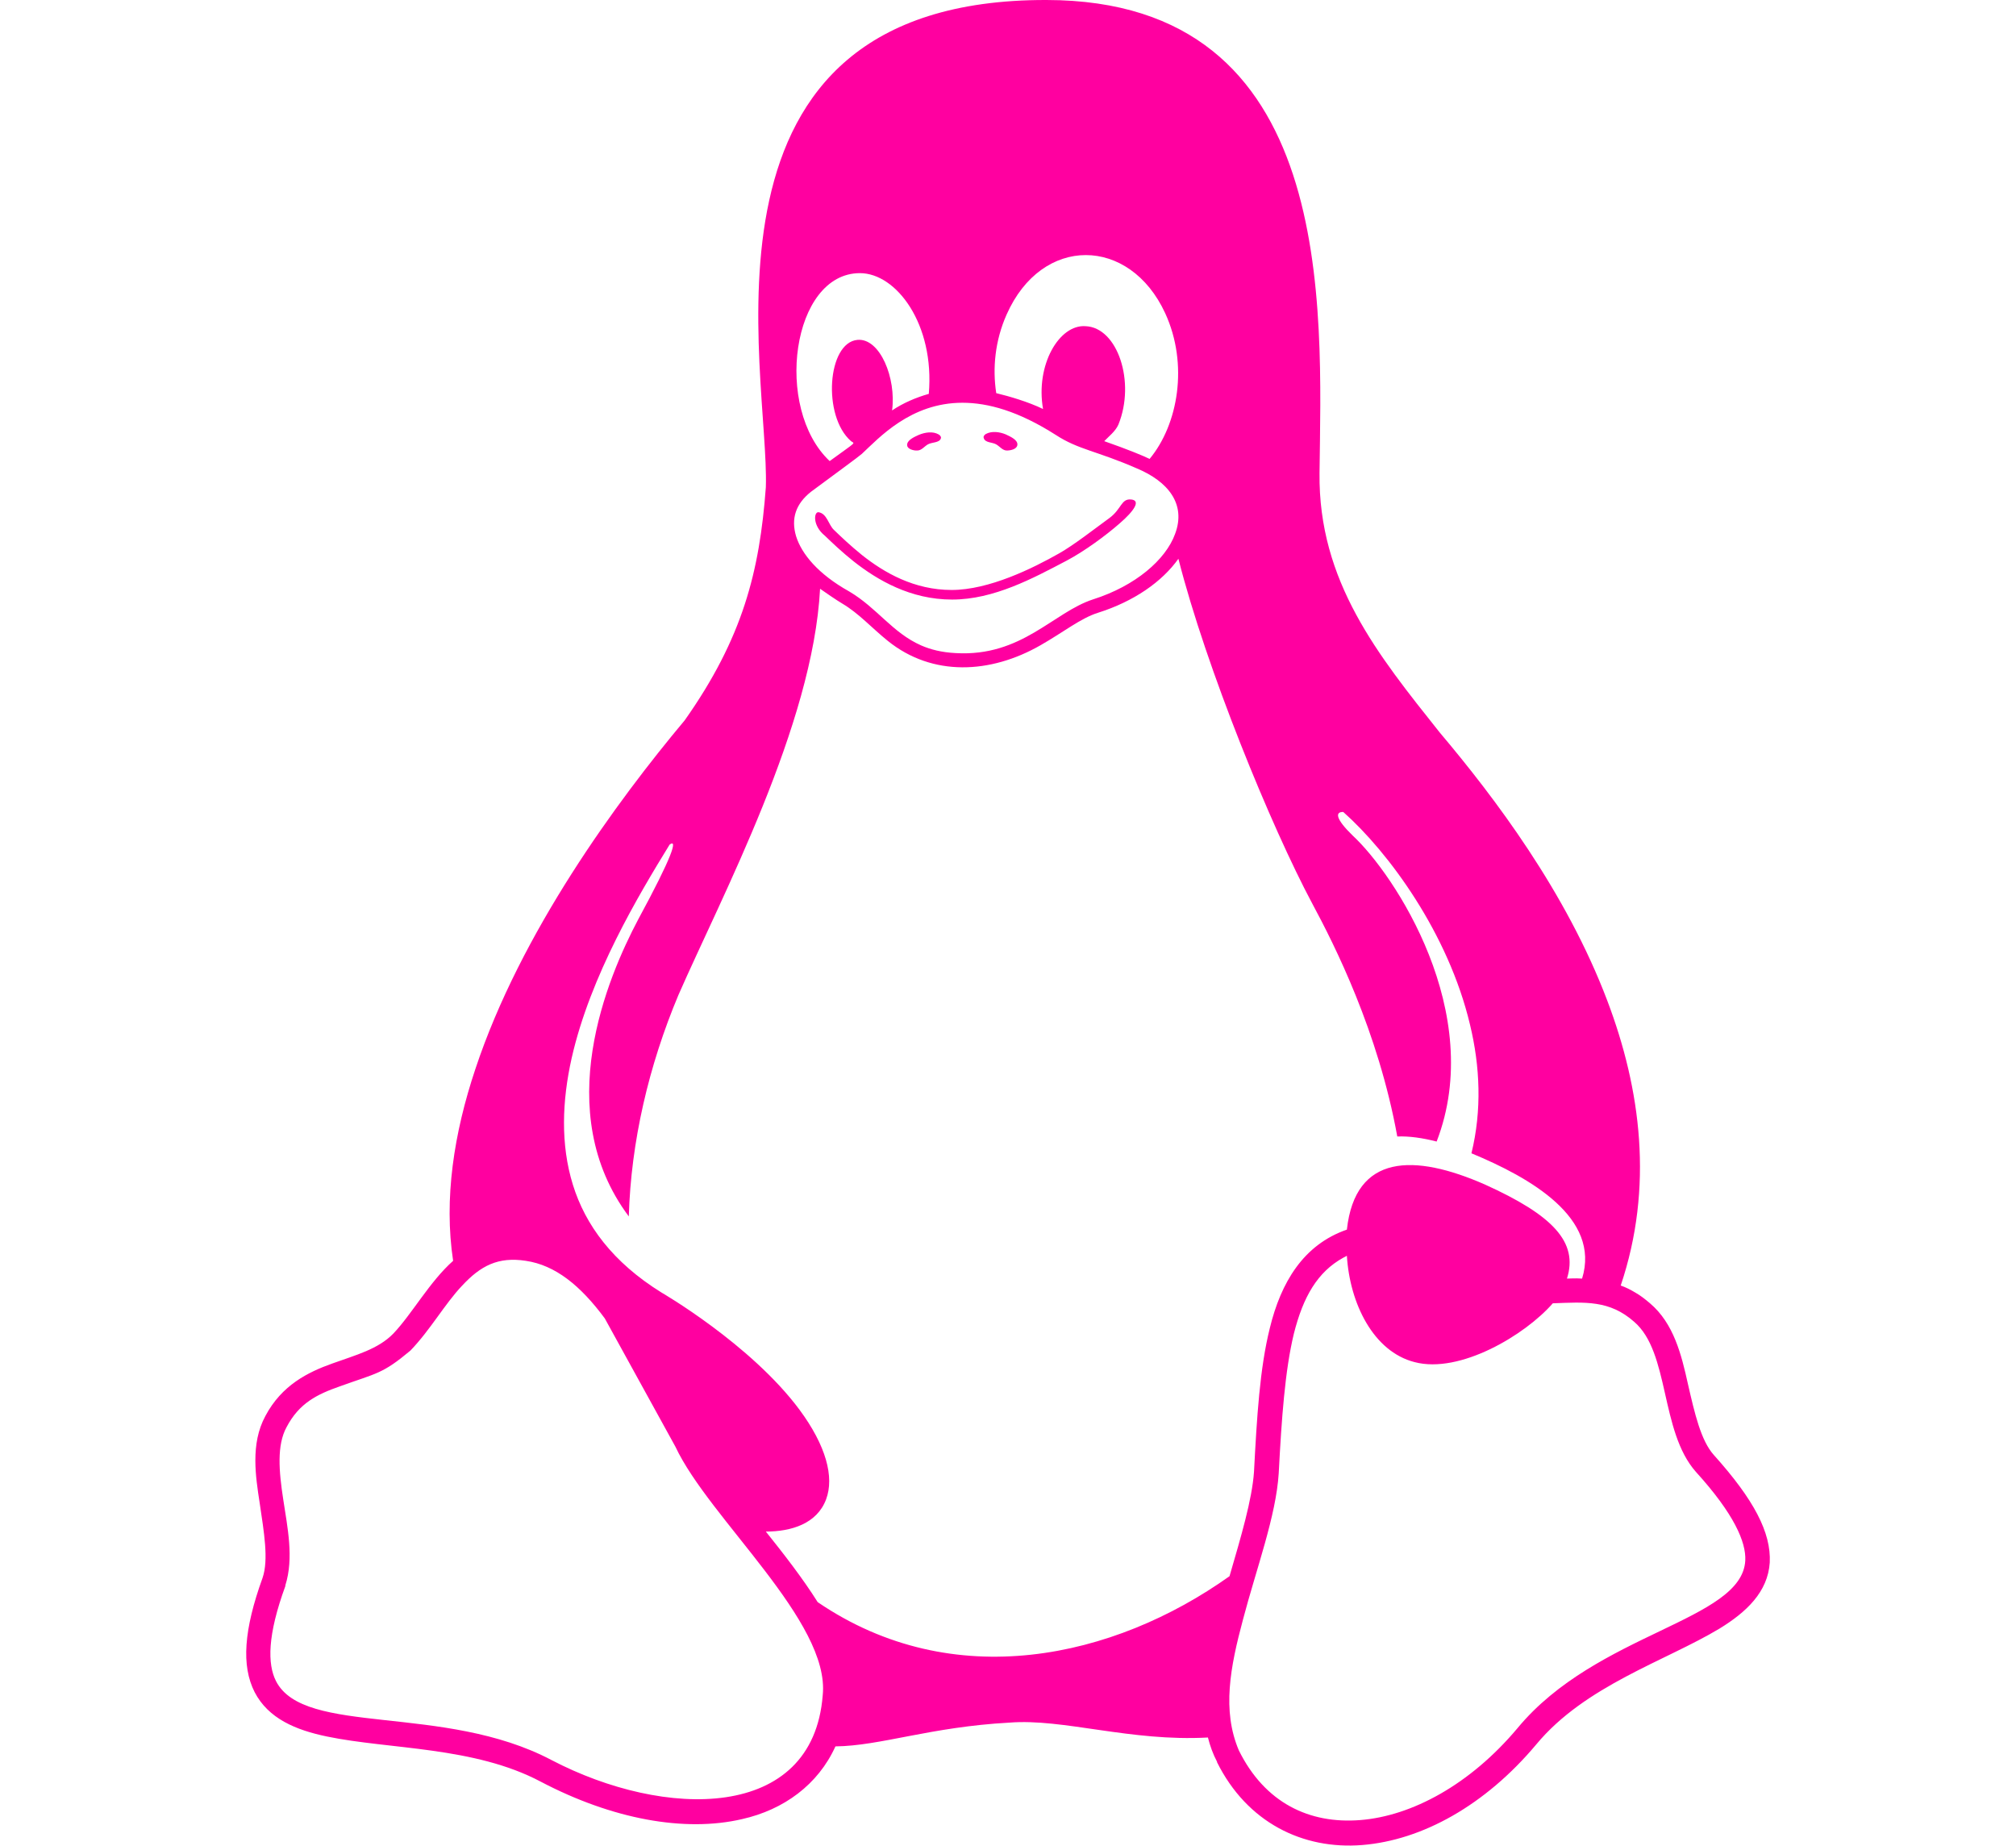
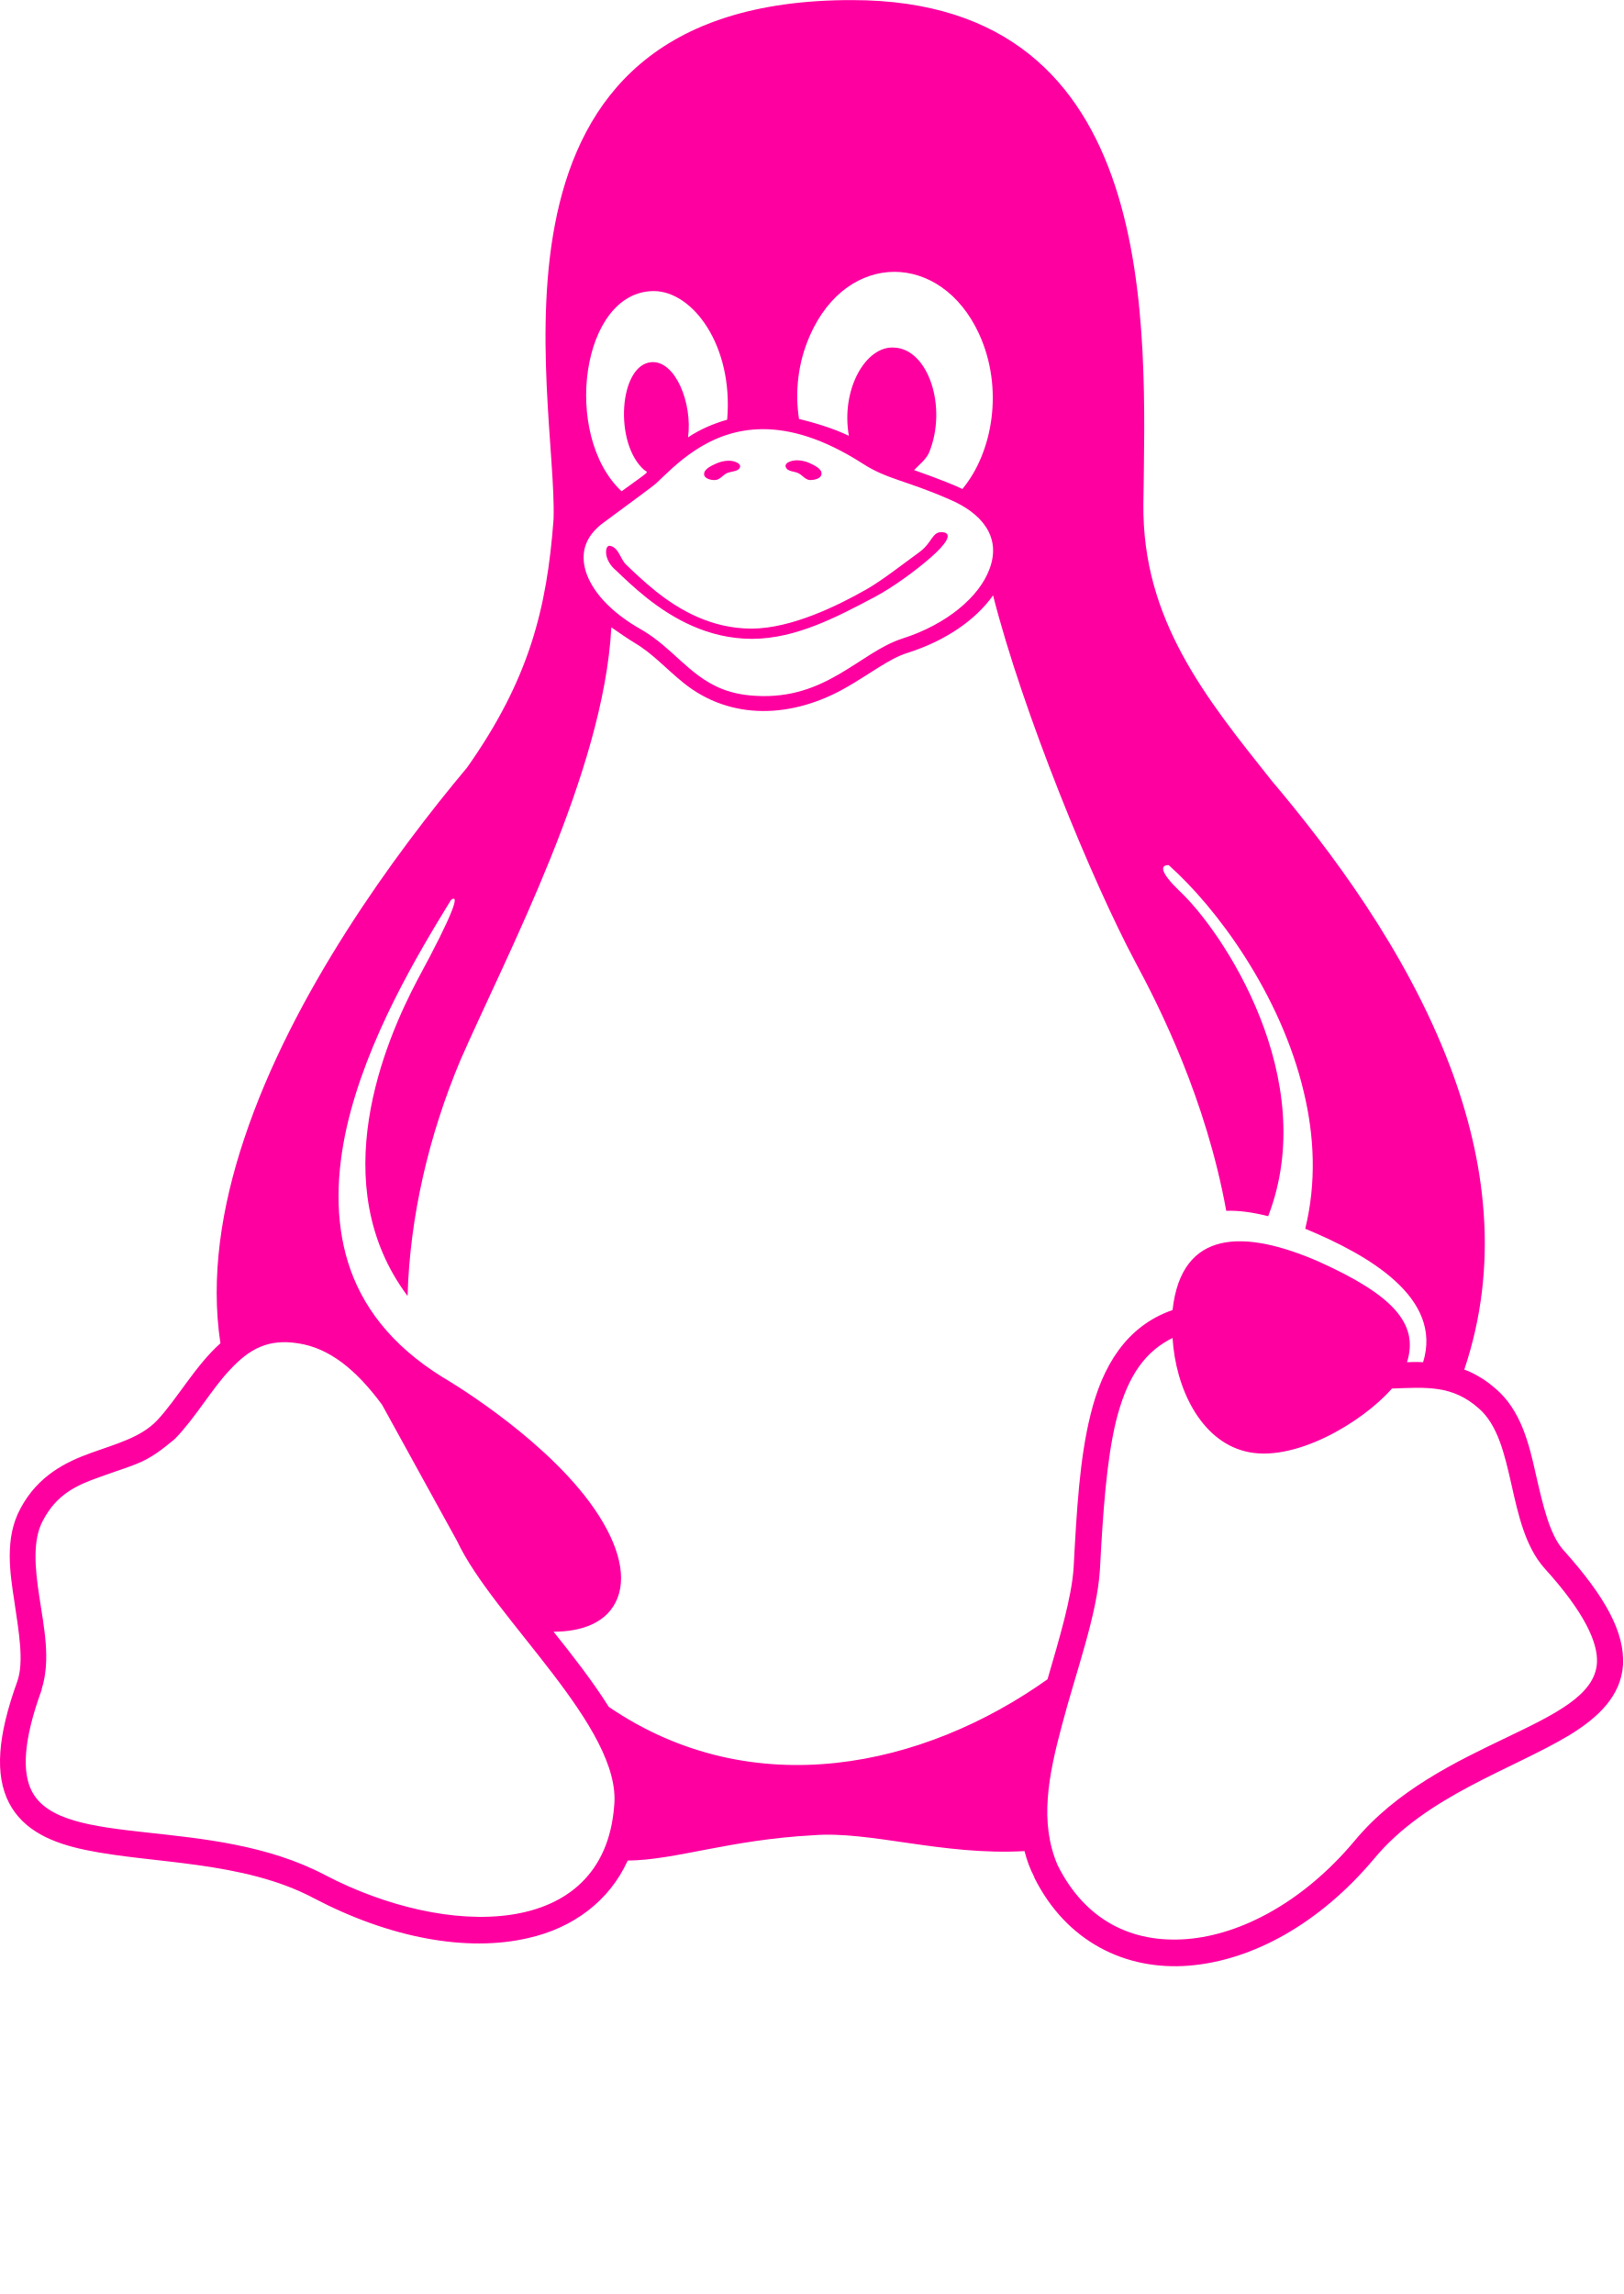
- <svg xmlns="http://www.w3.org/2000/svg" version="1.1" id="SurrealDB" x="0px" y="0px" viewBox="0 0 840 768.9" style="enable-background:new 0 0 840 768.9;" xml:space="preserve">
+ <svg xmlns="http://www.w3.org/2000/svg" viewBox="102.59 0.00 634.84 897.07" width="14.86" height="21" version="1.1" id="SurrealDB" x="0px" y="0px" style="enable-background:new 0 0 840 768.9;" xml:space="preserve">
  <style type="text/css">
	.st0{fill:#FF00A0;}
</style>
  <path class="st0" d="M415,185.1c1.5,0.8,2.7,2.6,4.5,2.6c1.7,0,4.2-0.6,4.4-2.3c0.3-2.1-2.9-3.5-4.8-4.4c-2.6-1.1-5.9-1.5-8.3-0.2  c-0.6,0.3-1.2,1.1-0.9,1.7C410.4,184.5,413.4,184.2,415,185.1L415,185.1z M382.2,187.7c1.8,0,3-1.8,4.5-2.6c1.7-0.9,4.7-0.6,5.3-2.4  c0.3-0.6-0.3-1.4-0.9-1.7c-2.4-1.4-5.7-0.9-8.3,0.2c-2,0.9-5.1,2.3-4.8,4.4C378.1,187.1,380.7,187.8,382.2,187.7z M714.1,606.2  c-5.4-6-8-17.4-10.8-29.6c-2.7-12.2-5.9-25.2-15.8-33.6c-2-1.7-3.9-3.2-6-4.4c-2-1.2-4.1-2.3-6.2-3c13.8-41,8.4-81.8-5.6-118.7  c-17.1-45.2-47-84.7-69.8-111.7c-25.7-32.3-50.6-62.9-50.1-108.1C550.6,128.2,557.5,0.1,436,0C282.3-0.3,320.7,155.2,319.1,203  c-2.6,35.1-9.6,62.8-33.8,97.1c-28.3,33.8-68.3,88.3-87.2,145.2c-9,26.9-13.2,54.2-9.3,80c-9.8,8.7-17.1,22.1-24.9,30.3  c-6.3,6.5-15.5,8.9-25.5,12.5c-10.1,3.6-21,9-27.8,21.8c-3.2,5.9-4.2,12.2-4.2,18.6c0,5.9,0.9,11.9,1.8,17.7  c1.8,12.2,3.8,23.6,1.2,31.2c-7.8,21.6-8.9,36.6-3.3,47.6c5.7,11,17.1,15.8,30.2,18.5c26,5.4,61.3,4.1,89,18.8  c29.7,15.6,59.9,21.2,83.9,15.6c17.4-3.9,31.7-14.4,38.9-30.3c18.8-0.2,39.5-8.1,72.5-9.9c22.4-1.8,50.4,8,82.7,6.2  c0.9,3.5,2.1,6.9,3.8,10.1v0.2c12.5,25.1,35.7,36.5,60.5,34.5c24.9-2,51.2-16.5,72.5-41.9c20.4-24.6,54-34.8,76.4-48.3  c11.1-6.8,20.1-15.2,20.9-27.5C738,638.5,730.8,624.8,714.1,606.2L714.1,606.2z M419.4,131.1c14.7-33.3,51.3-32.7,66.1-0.6  c9.8,21.3,5.4,46.4-6.5,60.7c-2.4-1.2-8.9-3.9-18.9-7.4c1.7-1.8,4.7-4.1,5.9-6.9c7.2-17.7-0.3-40.5-13.7-41  c-11-0.8-20.9,16.2-17.7,34.5c-6.2-3-14.1-5.3-19.5-6.6C413.5,153.4,414.6,141.9,419.4,131.1z M358.3,113.8  c15.2,0,31.2,21.3,28.7,50.3c-5.3,1.5-10.7,3.8-15.3,6.9c1.8-13.4-5-30.2-14.4-29.4c-12.6,1.1-14.7,31.8-2.7,42.2  c1.5,1.2,2.9-0.3-8.9,8.3C322.3,170.1,329.9,113.8,358.3,113.8z M337.9,204.9c9.3-6.9,20.4-15,21.2-15.8  c7.1-6.6,20.3-21.3,41.9-21.3c10.7,0,23.4,3.5,38.9,13.4c9.5,6.2,17,6.6,33.9,14c12.6,5.3,20.6,14.6,15.8,27.3  c-3.9,10.7-16.5,21.6-34.1,27.2c-16.7,5.4-29.7,24-57.3,22.4c-5.9-0.3-10.5-1.5-14.4-3.2c-12-5.3-18.3-15.6-30-22.5  c-12.9-7.2-19.8-15.6-22.1-23C329.5,216,331.6,209.9,337.9,204.9L337.9,204.9z M342.8,706.3c-4.1,52.7-65.9,51.6-113,27  c-44.9-23.7-103-9.8-114.8-32.9c-3.6-7.1-3.6-19.1,3.9-39.6v-0.3c3.6-11.4,0.9-24-0.9-35.9c-1.8-11.7-2.7-22.5,1.4-30  c5.3-10.1,12.8-13.7,22.2-17c15.5-5.6,17.7-5.1,29.4-14.9c8.3-8.6,14.3-19.4,21.5-27c7.7-8.3,15-12.2,26.6-10.4  c12.2,1.8,22.7,10.2,32.9,24l29.4,53.4C295.5,632.8,346,675.6,342.8,706.3L342.8,706.3z M340.7,667.5c-6.2-9.9-14.4-20.4-21.6-29.4  c10.7,0,21.3-3.3,25.1-13.4c3.5-9.3,0-22.4-11.1-37.4c-20.3-27.3-57.5-48.8-57.5-48.8c-20.3-12.6-31.7-28.1-36.9-44.9  s-4.5-35-0.5-52.8c7.8-34.4,27.9-67.9,40.8-88.9c3.5-2.6,1.2,4.8-13.1,31.2c-12.8,24.2-36.6,80-3.9,123.7  c0.9-31.1,8.3-62.8,20.7-92.3c18-41.1,56-112.4,59-169.2c1.7,1.2,6.9,4.8,9.3,6.2c6.9,4.1,12.2,10.1,18.9,15.5  c18.6,15,42.8,13.8,63.7,1.8c9.3-5.3,16.8-11.3,23.9-13.5c14.9-4.7,26.7-12.9,33.5-22.5c11.6,45.6,38.6,111.5,55.8,143.7  c9.2,17.1,27.5,53.3,35.4,97c5-0.2,10.5,0.6,16.4,2.1c20.7-53.6-17.6-111.4-35-127.5c-7.1-6.9-7.4-9.9-3.9-9.8  c18.9,16.8,43.8,50.6,52.8,88.6c4.2,17.4,5,35.6,0.6,53.6c24.6,10.2,53.9,26.9,46.1,52.2c-3.3-0.2-4.8,0-6.3,0  c4.8-15.2-5.9-26.4-34.2-39.2c-29.4-12.9-54-12.9-57.5,18.8c-18.2,6.3-27.5,22.1-32.1,41c-4.2,16.8-5.4,37.1-6.6,59.9  c-0.8,11.6-5.4,27-10.2,43.5C464.1,691,397.2,706,340.7,667.5L340.7,667.5z M727.2,650.2c-1.4,25.2-61.9,29.9-94.9,69.8  c-19.8,23.6-44.1,36.6-65.5,38.3c-21.3,1.7-39.8-7.2-50.6-29c-7.1-16.7-3.6-34.7,1.7-54.5c5.6-21.3,13.8-43.2,14.9-61  c1.2-22.8,2.6-42.8,6.3-58.1c3.9-15.5,9.9-25.8,20.6-31.7c0.5-0.3,1.1-0.5,1.5-0.8c1.2,19.8,11,39.9,28.2,44.3  c18.9,5,46.1-11.3,57.6-24.5c13.5-0.5,23.6-1.4,33.9,7.7c14.9,12.8,10.7,45.5,25.7,62.5C722.5,630.7,727.6,642.5,727.2,650.2  L727.2,650.2z M343.7,223.2c3,2.9,7.1,6.8,12,10.7c9.9,7.8,23.7,15.9,41,15.9c17.4,0,33.8-8.9,47.7-16.2  c7.4-3.9,16.4-10.5,22.2-15.6c5.9-5.1,8.9-9.5,4.7-9.9s-3.9,3.9-9,7.7c-6.6,4.8-14.6,11.1-20.9,14.7c-11.1,6.3-29.3,15.3-44.9,15.3  s-28.1-7.2-37.4-14.6c-4.7-3.8-8.6-7.5-11.6-10.4c-2.3-2.1-2.9-6.9-6.5-7.4C339.1,213.3,338.5,219,343.7,223.2L343.7,223.2z" />
</svg>
